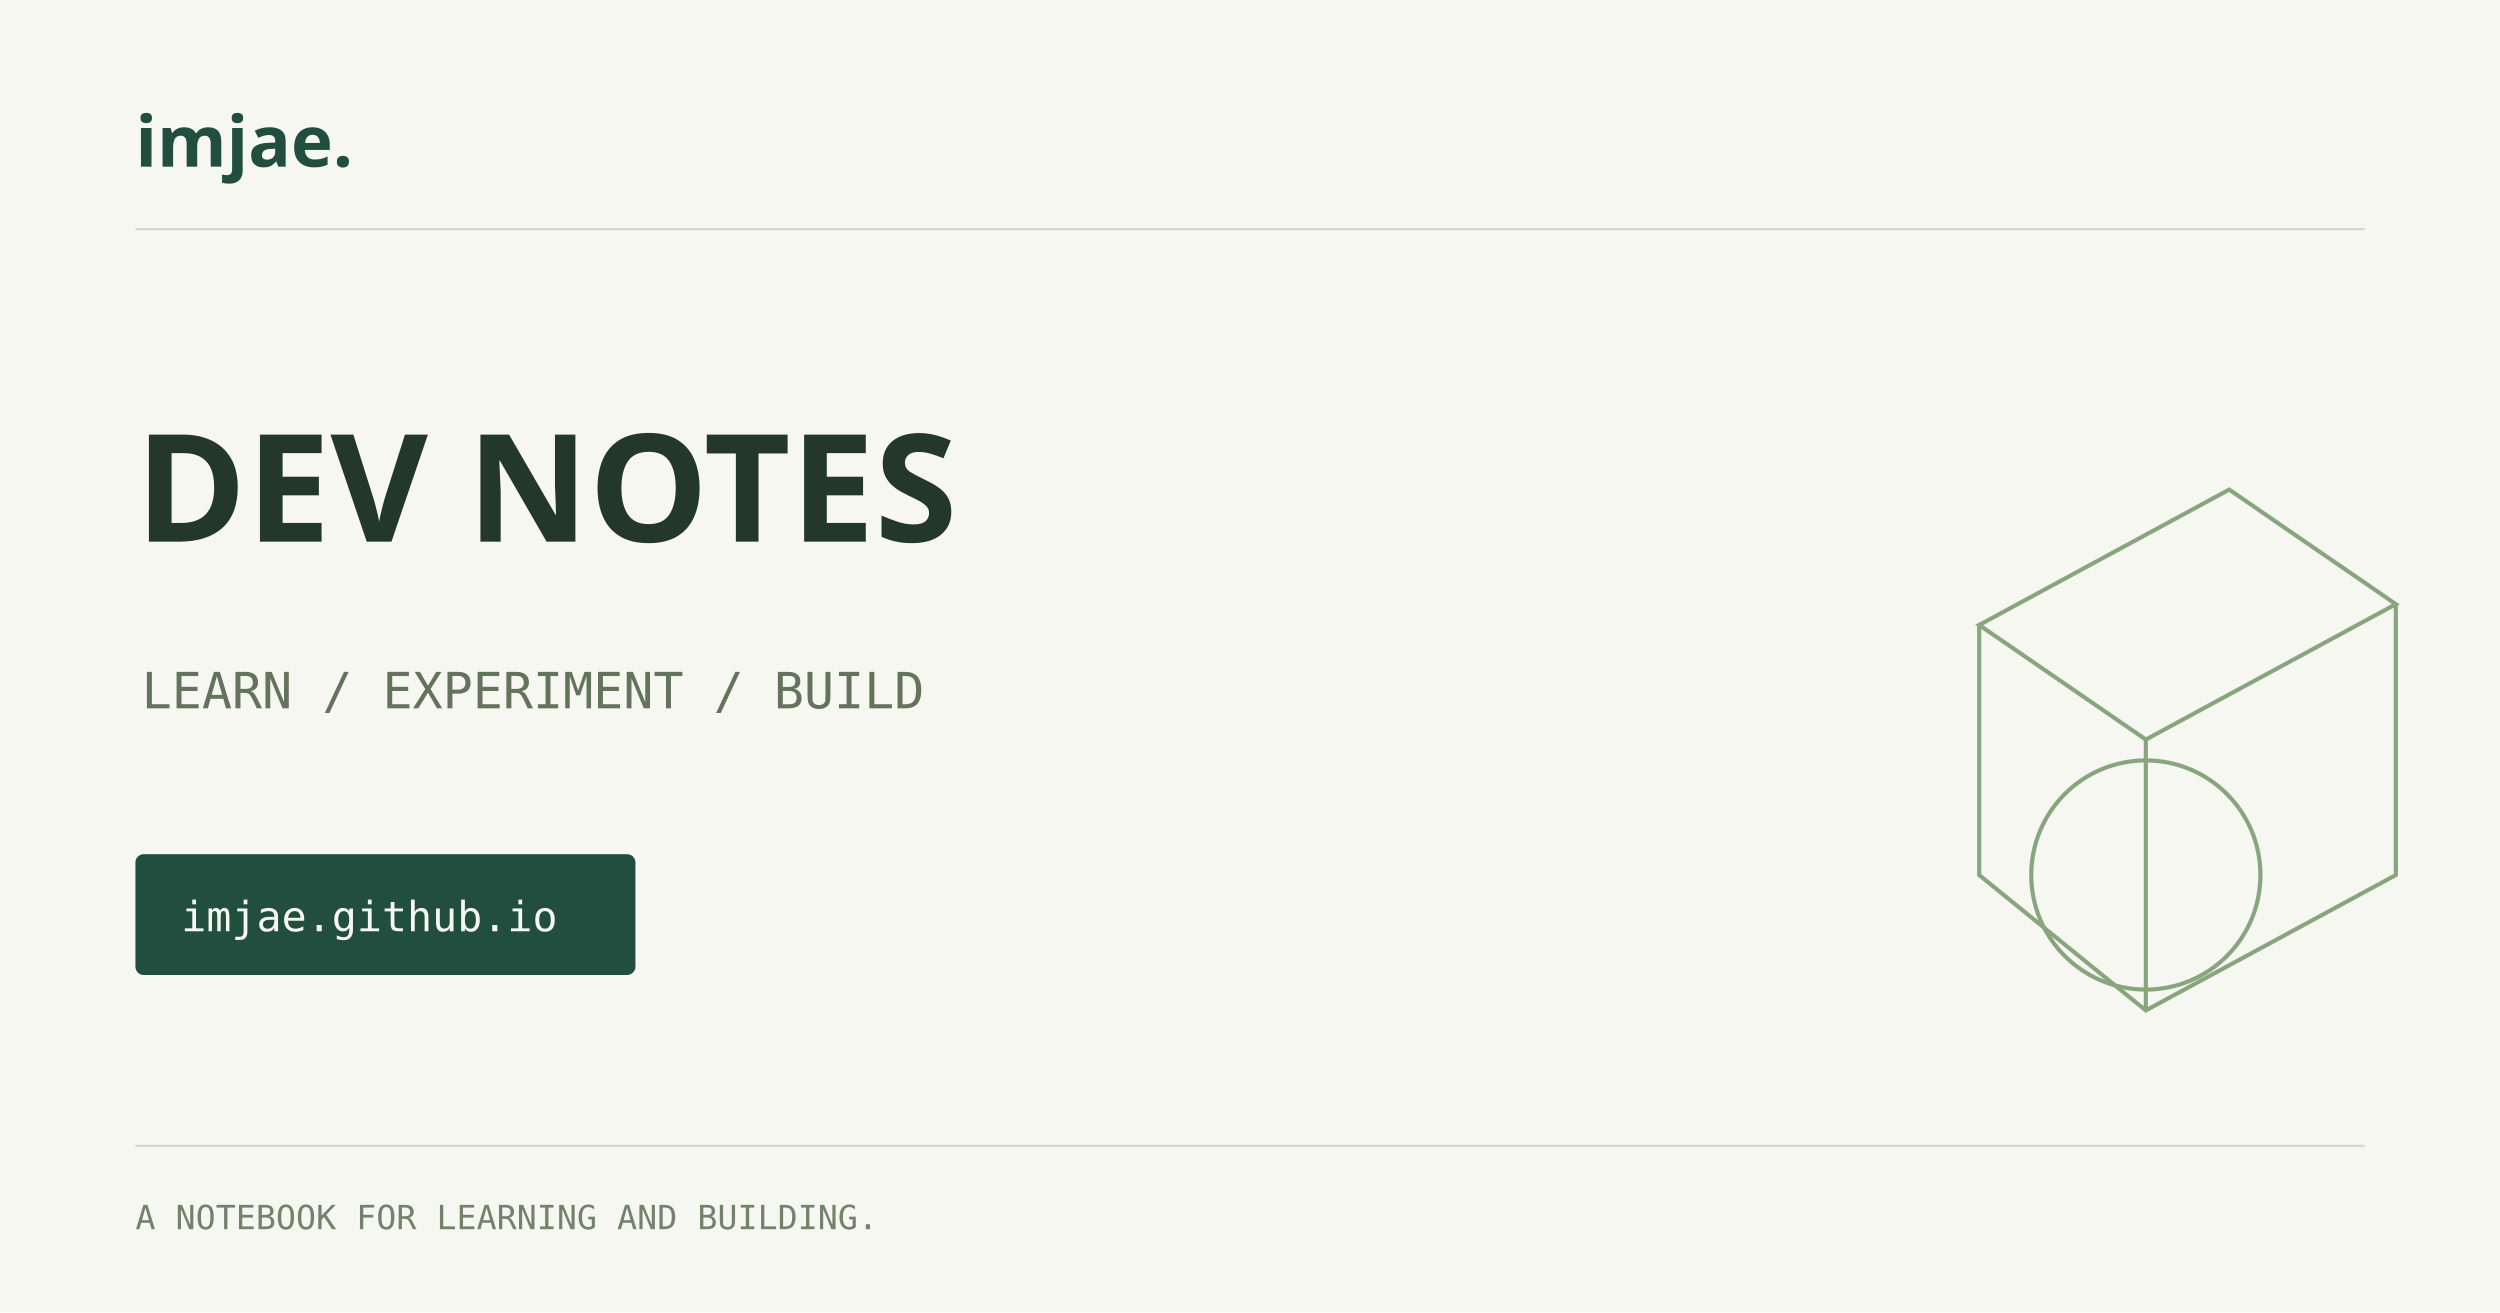
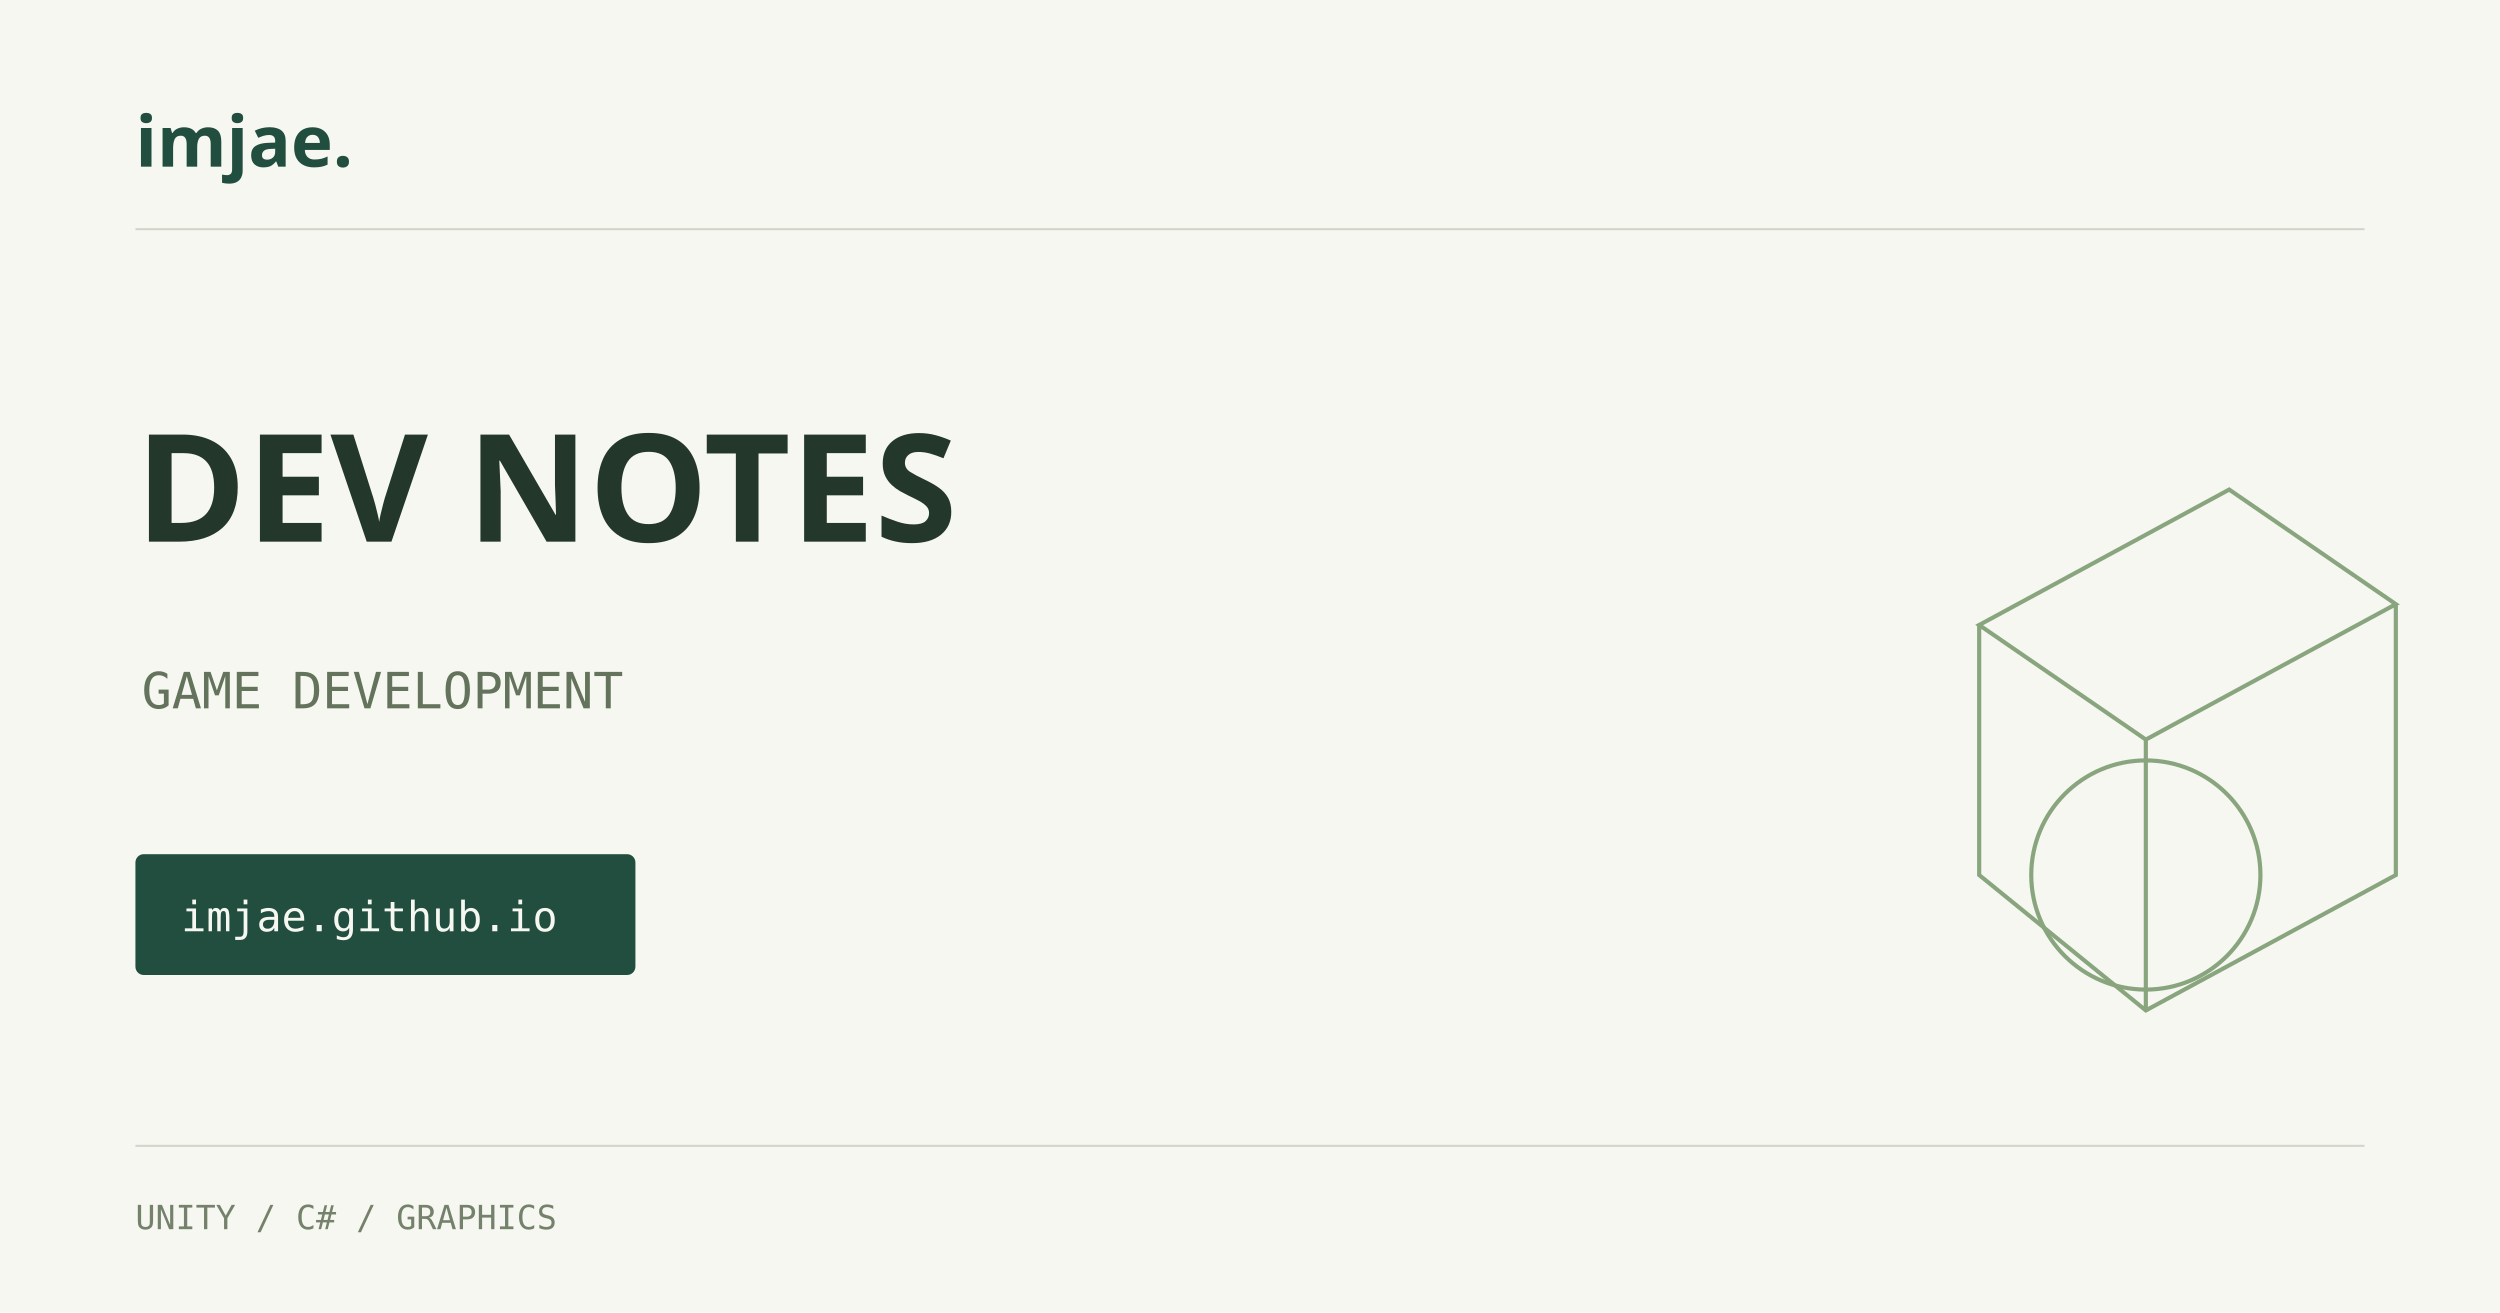
<svg xmlns="http://www.w3.org/2000/svg" width="1200" height="630" viewBox="0 0 1200 630">
  <rect width="1200" height="630" fill="#f7f7f2" />
  <path d="M65 110h1070M65 550h1070" stroke="#d0d6c8" />
  <text x="65" y="80" font-family="sans-serif" font-size="34" font-weight="700" fill="#214e3f">imjae.</text>
  <text x="65" y="260" font-family="sans-serif" font-size="72" font-weight="700" fill="#23372b">DEV NOTES</text>
-   <text x="68" y="340" font-family="monospace" font-size="24" fill="#64735b">LEARN / EXPERIMENT / BUILD</text>
+   <text x="68" y="340" font-family="monospace" font-size="24" fill="#64735b">GAME DEVELOPMENT</text>
  <rect x="65" y="410" width="240" height="58" rx="4" fill="#214e3f" />
  <text x="87" y="447" font-family="monospace" font-size="20" fill="#f7f7f2">imjae.github.io</text>
  <circle cx="1030" cy="420" r="55" fill="none" stroke="#88a57e" stroke-width="2" />
  <path d="m950 300 120-65 80 55-120 65zm0 0v120l80 65 120-65V290m-120 65v130" stroke="#88a57e" stroke-width="2" fill="none" />
-   <text x="65" y="590" font-family="monospace" font-size="16" fill="#74826b">A NOTEBOOK FOR LEARNING AND BUILDING.</text>
+   <text x="65" y="590" font-family="monospace" font-size="16" fill="#74826b">UNITY / C# / GRAPHICS</text>
</svg>
